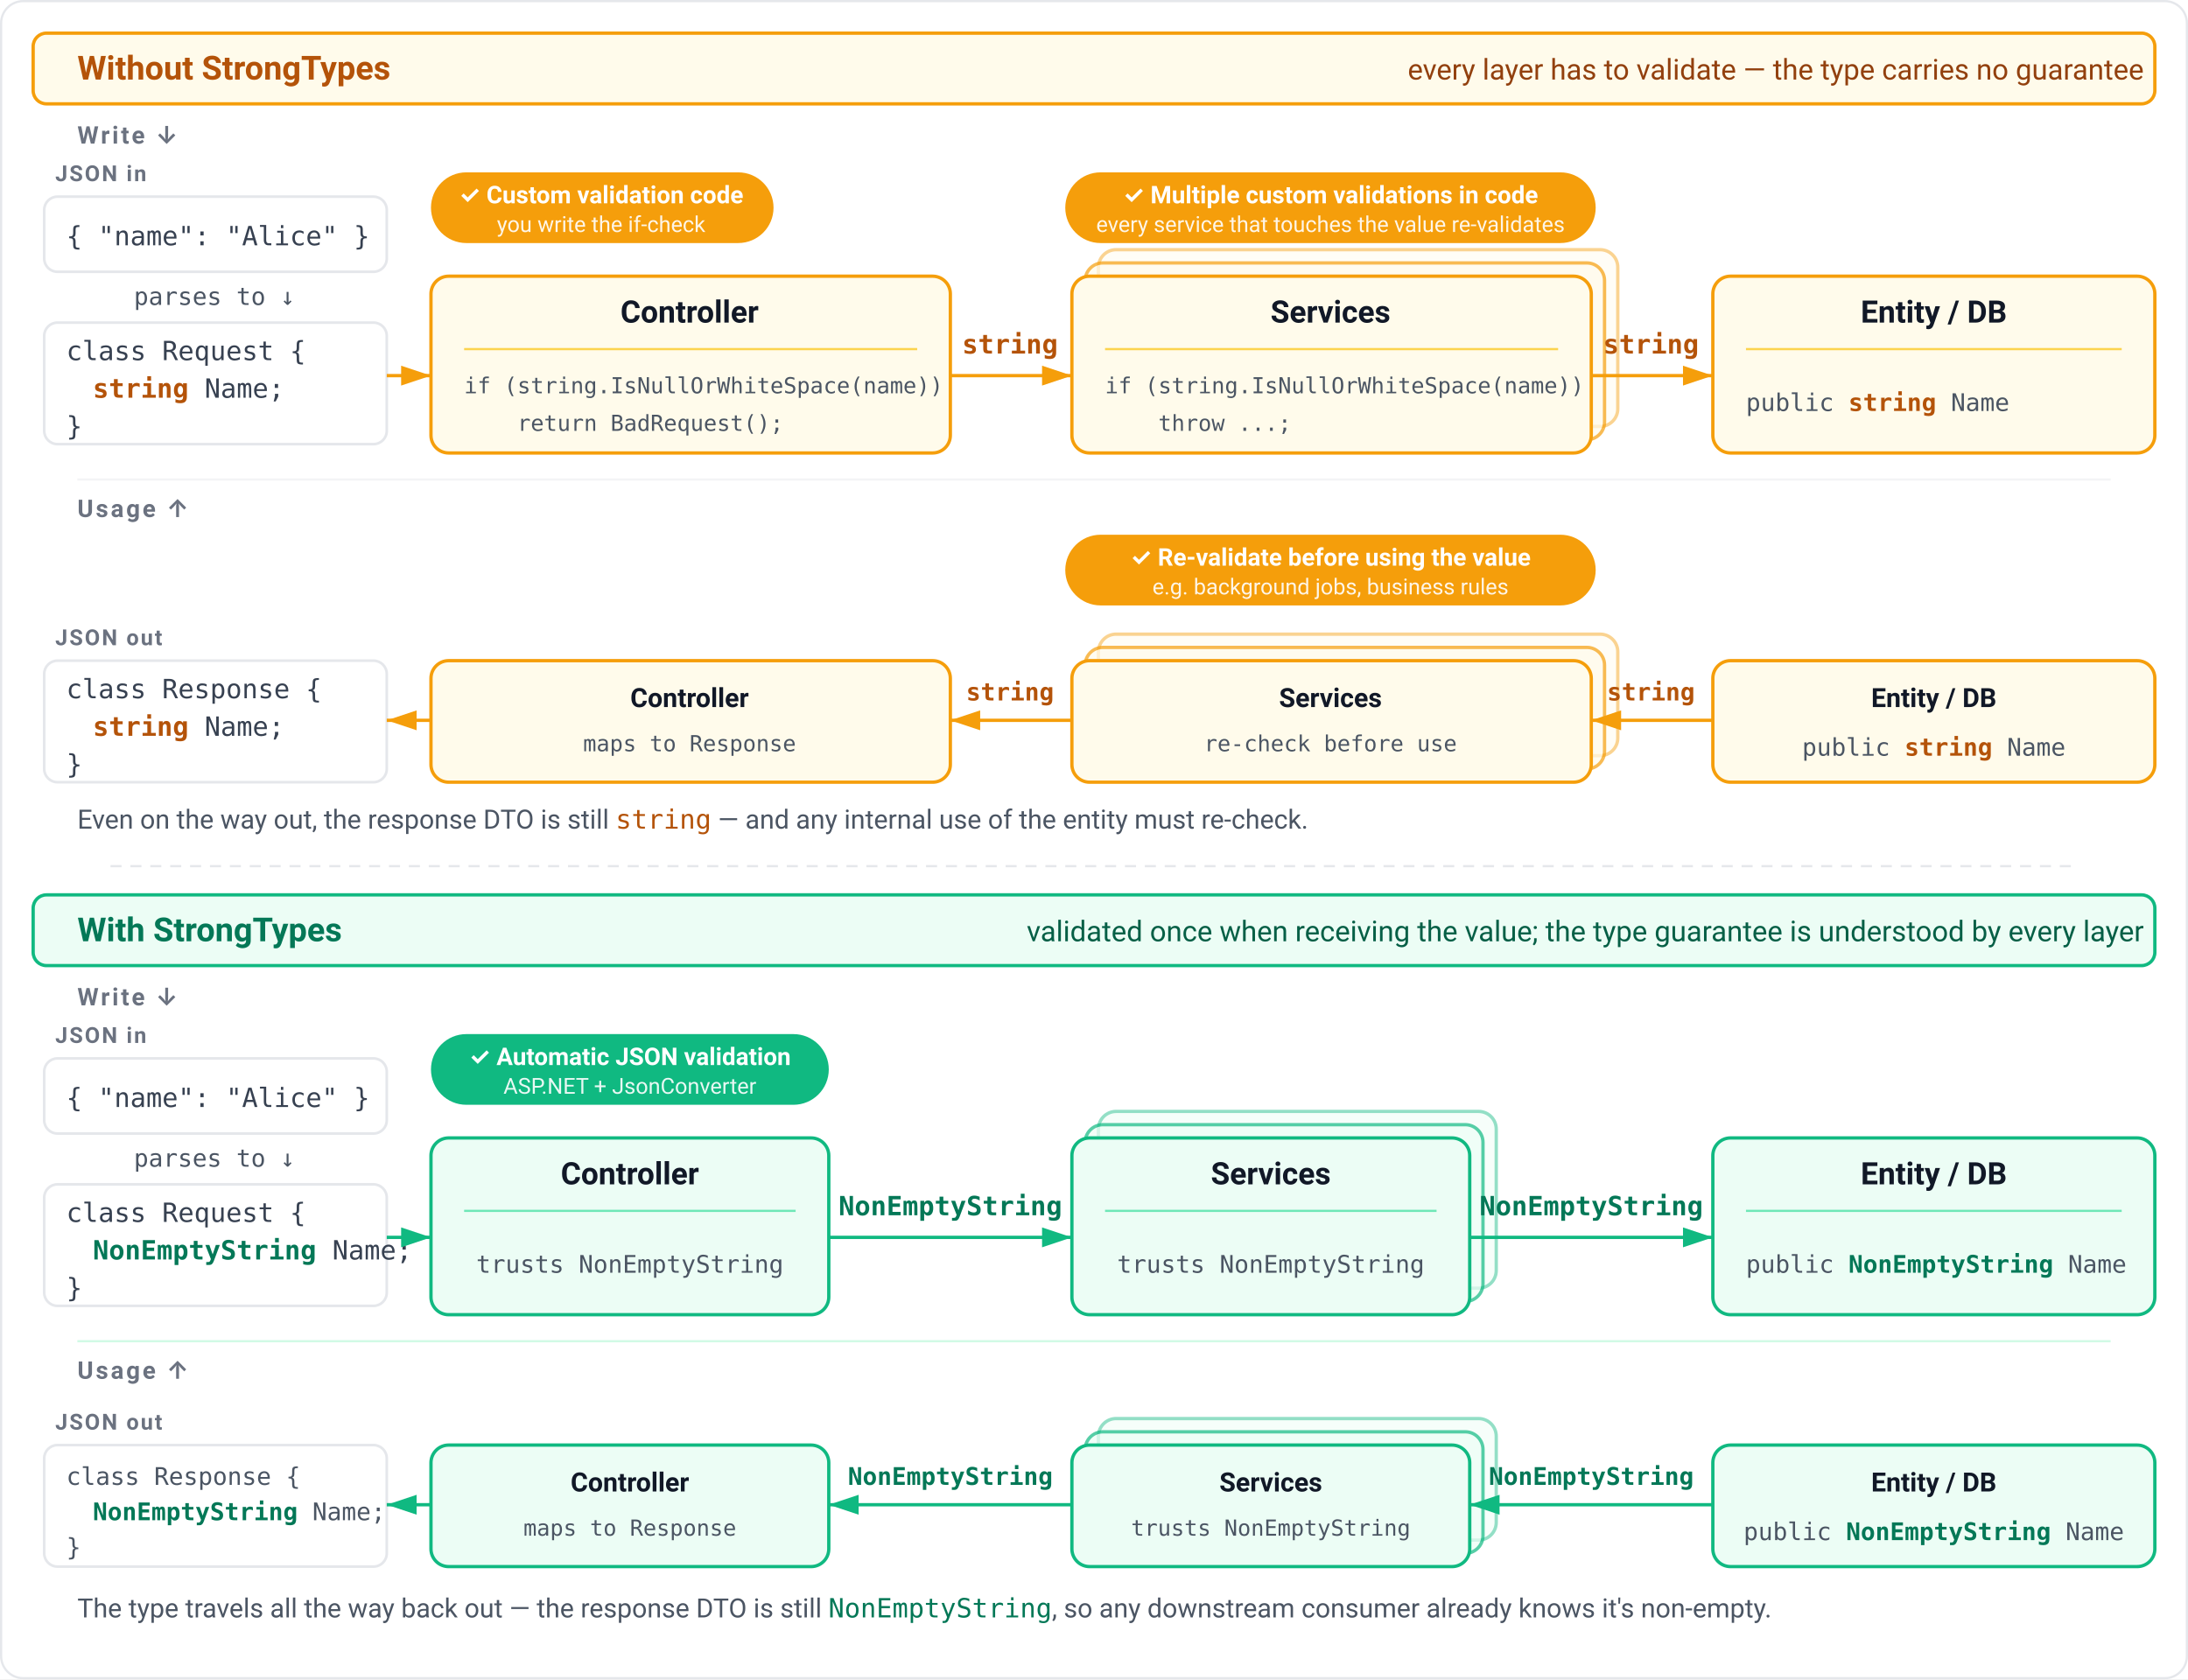
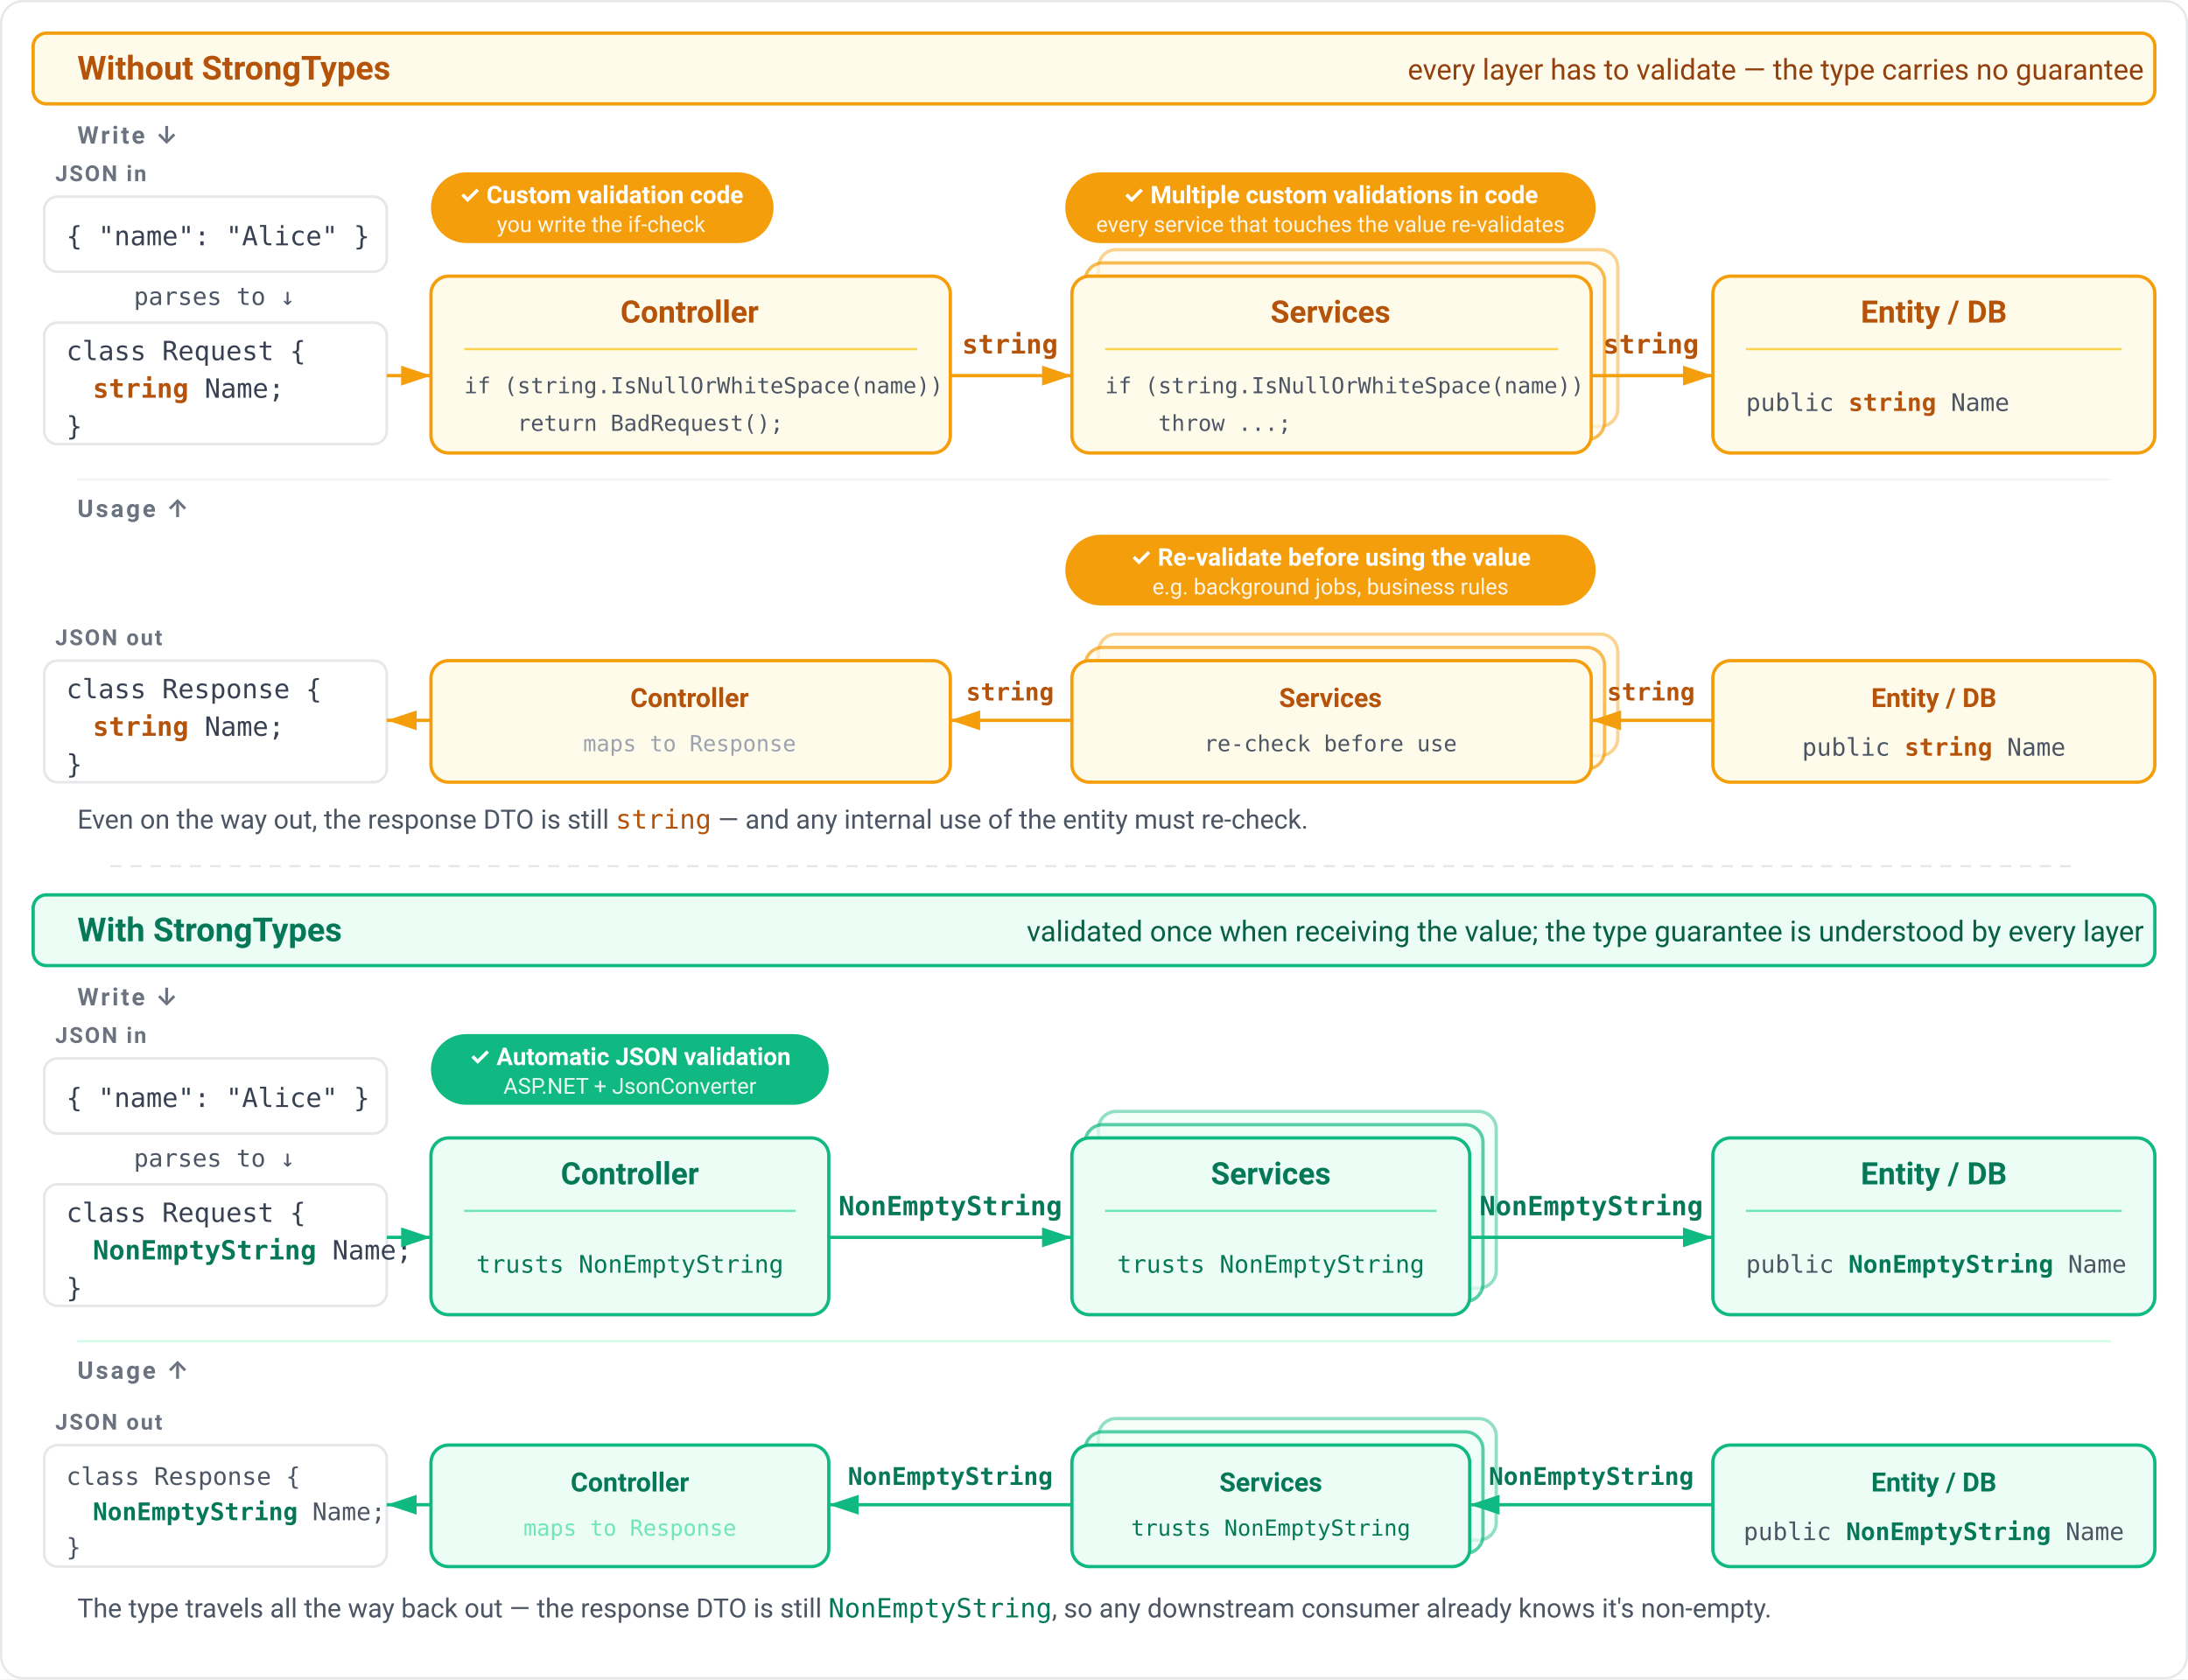
<svg xmlns="http://www.w3.org/2000/svg" viewBox="0 0 990 760" role="img" aria-label="Impact of StrongTypes on application validation boundaries">
  <style>
    .panel-title  { font: 700 15px -apple-system, BlinkMacSystemFont, 'Segoe UI', Roboto, sans-serif; }
    .panel-sub    { font: 13px -apple-system, BlinkMacSystemFont, 'Segoe UI', Roboto, sans-serif; }
    .layer-title  { font: 700 14px -apple-system, BlinkMacSystemFont, 'Segoe UI', Roboto, sans-serif; fill: #111827; }
    .layer-title-sm { font: 700 12px -apple-system, BlinkMacSystemFont, 'Segoe UI', Roboto, sans-serif; fill: #111827; }
    .mono         { font: 12px ui-monospace, SFMono-Regular, 'SF Mono', Menlo, Consolas, monospace; fill: #374151; }
    .mono-sm      { font: 11px ui-monospace, SFMono-Regular, 'SF Mono', Menlo, Consolas, monospace; fill: #4B5563; }
    .mono-xs      { font: 10px ui-monospace, SFMono-Regular, 'SF Mono', Menlo, Consolas, monospace; fill: #4B5563; }
    .external     { font: 600 10px -apple-system, BlinkMacSystemFont, 'Segoe UI', Roboto, sans-serif; fill: #6B7280; letter-spacing: 0.08em; text-transform: uppercase; }
    .flow-tag     { font: 700 11px -apple-system, BlinkMacSystemFont, 'Segoe UI', Roboto, sans-serif; fill: #6B7280; letter-spacing: 0.1em; text-transform: uppercase; }
    .type-label   { font: 600 12px ui-monospace, SFMono-Regular, 'SF Mono', Menlo, Consolas, monospace; }
    .type-label-sm { font: 600 11px ui-monospace, SFMono-Regular, 'SF Mono', Menlo, Consolas, monospace; }
    .badge-head   { font: 700 11px -apple-system, BlinkMacSystemFont, 'Segoe UI', Roboto, sans-serif; fill: #FFFFFF; }
    .badge-sub    { font: 10px -apple-system, BlinkMacSystemFont, 'Segoe UI', Roboto, sans-serif; fill: #FFFFFF; opacity: 0.9; }
    .note         { font: 12px -apple-system, BlinkMacSystemFont, 'Segoe UI', Roboto, sans-serif; fill: #4B5563; }
+ 
+     /* Semantic shape classes — override inline presentation attributes via the cascade */
+     .canvas-bg     { fill: #FFFFFF; }
+     .canvas-border { fill: none; stroke: #E5E7EB; }
+     .pill-bg       { fill: #FFFFFF; }
+     .pill-border   { stroke: #E5E7EB; }
+ 
+     .amber-bg      { fill: #FFFBEB; }
+     .amber-border  { stroke: #F59E0B; }
+     .amber-solid   { fill: #F59E0B; }
+     .amber-line    { stroke: #FCD34D; }
+     .amber-text    { fill: #B45309; }
+     .amber-text-strong { fill: #92400E; }
+ 
+     .green-bg      { fill: #ECFDF5; }
+     .green-border  { stroke: #10B981; }
+     .green-solid   { fill: #10B981; }
+     .green-line    { stroke: #6EE7B7; }
+     .green-line-soft { stroke: #D1FAE5; }
+     .green-text    { fill: #047857; }
+     .green-text-strong { fill: #065F46; }
+     .green-muted   { fill: #6EE7B7; }
+ 
+     .divider-soft  { stroke: #F3F4F6; }
+     .divider-mid   { stroke: #E5E7EB; }
+     .muted-text    { fill: #9CA3AF; }
+ 
+     @media (prefers-color-scheme: dark) {
+       .canvas-bg     { fill: #0d1117; }
+       .canvas-border { stroke: #30363d; }
+       .pill-bg       { fill: #161b22; }
+       .pill-border   { stroke: #30363d; }
+ 
+       .amber-bg      { fill: #2a1f0a; }
+       .amber-line    { stroke: #78350F; }
+       .amber-text    { fill: #FCD34D; }
+       .amber-text-strong { fill: #FDE68A; }
+ 
+       .green-bg      { fill: #0a2618; }
+       .green-line    { stroke: #065F46; }
+       .green-line-soft { stroke: #064E3B; }
+       .green-text    { fill: #34D399; }
+       .green-text-strong { fill: #6EE7B7; }
+       .green-muted   { fill: #065F46; }
+ 
+       .divider-soft  { stroke: #21262d; }
+       .divider-mid   { stroke: #30363d; }
+       .muted-text    { fill: #6e7681; }
+ 
+       .layer-title    { fill: #e6edf3; }
+       .layer-title-sm { fill: #e6edf3; }
+       .mono           { fill: #c9d1d9; }
+       .mono-sm        { fill: #8b949e; }
+       .mono-xs        { fill: #8b949e; }
+       .external       { fill: #8b949e; }
+       .flow-tag       { fill: #8b949e; }
+       .note           { fill: #8b949e; }
+     }
  </style>
  <defs>
    <marker id="imp-arrow-amber" markerWidth="10" markerHeight="10" refX="9" refY="3" orient="auto" markerUnits="strokeWidth">
      <path d="M 0,0 L 9,3 L 0,6 z" fill="#F59E0B" />
    </marker>
    <marker id="imp-arrow-green" markerWidth="10" markerHeight="10" refX="9" refY="3" orient="auto" markerUnits="strokeWidth">
      <path d="M 0,0 L 9,3 L 0,6 z" fill="#10B981" />
    </marker>
  </defs>
-   <rect width="990" height="760" fill="#FFFFFF" />
-   <rect x="0.5" y="0.5" width="989" height="759" fill="none" stroke="#E5E7EB" rx="10" />
+   <rect class="canvas-bg" width="990" height="760" />
+   <rect class="canvas-border" x="0.5" y="0.5" width="989" height="759" rx="10" />
  <g>
-     <rect x="15" y="15" width="960" height="32" rx="6" fill="#FFFBEB" stroke="#F59E0B" stroke-width="1.5" />
-     <text class="panel-title" x="35" y="36" fill="#B45309">Without StrongTypes</text>
-     <text class="panel-sub" x="970" y="36" text-anchor="end" fill="#92400E">every layer has to validate — the type carries no guarantee</text>
+     <rect class="amber-bg amber-border" x="15" y="15" width="960" height="32" rx="6" stroke-width="1.5" />
+     <text class="panel-title amber-text" x="35" y="36">Without StrongTypes</text>
+     <text class="panel-sub amber-text-strong" x="970" y="36" text-anchor="end">every layer has to validate — the type carries no guarantee</text>
    <text class="flow-tag" x="35" y="65">Write ↓</text>
    <text class="external" x="25" y="82">JSON in</text>
-     <rect x="20" y="89" width="155" height="34" rx="6" fill="#FFFFFF" stroke="#E5E7EB" stroke-width="1.2" />
+     <rect class="pill-bg pill-border" x="20" y="89" width="155" height="34" rx="6" stroke-width="1.2" />
    <text class="mono" x="30" y="111">{ "name": "Alice" }</text>
    <text class="mono-sm" x="97" y="138" text-anchor="middle">parses to ↓</text>
-     <rect x="20" y="146" width="155" height="55" rx="6" fill="#FFFFFF" stroke="#E5E7EB" stroke-width="1.2" />
+     <rect class="pill-bg pill-border" x="20" y="146" width="155" height="55" rx="6" stroke-width="1.2" />
    <text class="mono" x="30" y="163">class Request {</text>
    <text class="mono" x="42" y="180">
-       <tspan fill="#B45309" font-weight="600">string</tspan> Name;</text>
+       <tspan class="amber-text" font-weight="600">string</tspan> Name;</text>
    <text class="mono" x="30" y="197">}</text>
-     <rect x="195" y="78" width="155" height="32" rx="16" fill="#F59E0B" />
+     <rect class="amber-solid" x="195" y="78" width="155" height="32" rx="16" />
    <text class="badge-head" x="272" y="92" text-anchor="middle">✓ Custom validation code</text>
    <text class="badge-sub" x="272" y="105" text-anchor="middle">you write the if-check</text>
    <line x1="175" y1="170" x2="195" y2="170" stroke="#F59E0B" stroke-width="1.5" marker-end="url(#imp-arrow-amber)" />
-     <rect x="195" y="125" width="235" height="80" rx="8" fill="#FFFBEB" stroke="#F59E0B" stroke-width="1.5" />
-     <text class="layer-title" x="312" y="146" text-anchor="middle" fill="#B45309">Controller</text>
-     <line x1="210" y1="158" x2="415" y2="158" stroke="#FCD34D" stroke-width="1" />
+     <rect class="amber-bg amber-border" x="195" y="125" width="235" height="80" rx="8" stroke-width="1.5" />
+     <text class="layer-title amber-text" x="312" y="146" text-anchor="middle">Controller</text>
+     <line class="amber-line" x1="210" y1="158" x2="415" y2="158" stroke-width="1" />
    <text class="mono-xs" x="210" y="178">if (string.IsNullOrWhiteSpace(name))</text>
    <text class="mono-xs" x="210" y="195" xml:space="preserve">    return BadRequest();</text>
-     <rect x="482" y="78" width="240" height="32" rx="16" fill="#F59E0B" />
+     <rect class="amber-solid" x="482" y="78" width="240" height="32" rx="16" />
    <text class="badge-head" x="602" y="92" text-anchor="middle">✓ Multiple custom validations in code</text>
    <text class="badge-sub" x="602" y="105" text-anchor="middle">every service that touches the value re-validates</text>
    <line x1="430" y1="170" x2="485" y2="170" stroke="#F59E0B" stroke-width="1.5" marker-end="url(#imp-arrow-amber)" />
-     <text class="type-label" x="457" y="160" text-anchor="middle" fill="#B45309">string</text>
-     <rect x="497" y="113" width="235" height="80" rx="8" fill="#FFFBEB" stroke="#F59E0B" stroke-width="1.5" opacity="0.45" />
-     <rect x="491" y="119" width="235" height="80" rx="8" fill="#FFFBEB" stroke="#F59E0B" stroke-width="1.5" opacity="0.7" />
-     <rect x="485" y="125" width="235" height="80" rx="8" fill="#FFFBEB" stroke="#F59E0B" stroke-width="1.5" />
-     <text class="layer-title" x="602" y="146" text-anchor="middle" fill="#B45309">Services</text>
-     <line x1="500" y1="158" x2="705" y2="158" stroke="#FCD34D" stroke-width="1" />
+     <text class="type-label amber-text" x="457" y="160" text-anchor="middle">string</text>
+     <rect class="amber-bg amber-border" x="497" y="113" width="235" height="80" rx="8" stroke-width="1.5" opacity="0.45" />
+     <rect class="amber-bg amber-border" x="491" y="119" width="235" height="80" rx="8" stroke-width="1.5" opacity="0.7" />
+     <rect class="amber-bg amber-border" x="485" y="125" width="235" height="80" rx="8" stroke-width="1.5" />
+     <text class="layer-title amber-text" x="602" y="146" text-anchor="middle">Services</text>
+     <line class="amber-line" x1="500" y1="158" x2="705" y2="158" stroke-width="1" />
    <text class="mono-xs" x="500" y="178">if (string.IsNullOrWhiteSpace(name))</text>
    <text class="mono-xs" x="500" y="195" xml:space="preserve">    throw ...;</text>
    <line x1="720" y1="170" x2="775" y2="170" stroke="#F59E0B" stroke-width="1.5" marker-end="url(#imp-arrow-amber)" />
-     <text class="type-label" x="747" y="160" text-anchor="middle" fill="#B45309">string</text>
-     <rect x="775" y="125" width="200" height="80" rx="8" fill="#FFFBEB" stroke="#F59E0B" stroke-width="1.5" />
-     <text class="layer-title" x="875" y="146" text-anchor="middle" fill="#B45309">Entity / DB</text>
-     <line x1="790" y1="158" x2="960" y2="158" stroke="#FCD34D" stroke-width="1" />
-     <text class="mono-sm" x="790" y="186">public <tspan fill="#B45309" font-weight="600">string</tspan> Name</text>
-     <line x1="35" y1="217" x2="955" y2="217" stroke="#F3F4F6" stroke-width="1" />
+     <text class="type-label amber-text" x="747" y="160" text-anchor="middle">string</text>
+     <rect class="amber-bg amber-border" x="775" y="125" width="200" height="80" rx="8" stroke-width="1.5" />
+     <text class="layer-title amber-text" x="875" y="146" text-anchor="middle">Entity / DB</text>
+     <line class="amber-line" x1="790" y1="158" x2="960" y2="158" stroke-width="1" />
+     <text class="mono-sm" x="790" y="186">public <tspan class="amber-text" font-weight="600">string</tspan> Name</text>
+     <line class="divider-soft" x1="35" y1="217" x2="955" y2="217" stroke-width="1" />
    <text class="flow-tag" x="35" y="234">Usage ↑</text>
-     <rect x="482" y="242" width="240" height="32" rx="16" fill="#F59E0B" />
+     <rect class="amber-solid" x="482" y="242" width="240" height="32" rx="16" />
    <text class="badge-head" x="602" y="256" text-anchor="middle">✓ Re-validate before using the value</text>
    <text class="badge-sub" x="602" y="269" text-anchor="middle">e.g. background jobs, business rules</text>
    <text class="external" x="25" y="292">JSON out</text>
-     <rect x="20" y="299" width="155" height="55" rx="6" fill="#FFFFFF" stroke="#E5E7EB" stroke-width="1.2" />
+     <rect class="pill-bg pill-border" x="20" y="299" width="155" height="55" rx="6" stroke-width="1.2" />
    <text class="mono" x="30" y="316">class Response {</text>
    <text class="mono" x="42" y="333">
-       <tspan fill="#B45309" font-weight="600">string</tspan> Name;</text>
+       <tspan class="amber-text" font-weight="600">string</tspan> Name;</text>
    <text class="mono" x="30" y="350">}</text>
-     <rect x="195" y="299" width="235" height="55" rx="8" fill="#FFFBEB" stroke="#F59E0B" stroke-width="1.5" />
-     <text class="layer-title-sm" x="312" y="320" text-anchor="middle" fill="#B45309">Controller</text>
-     <text class="mono-xs" x="312" y="340" text-anchor="middle" font-style="italic" fill="#9CA3AF">maps to Response</text>
-     <rect x="497" y="287" width="235" height="55" rx="8" fill="#FFFBEB" stroke="#F59E0B" stroke-width="1.5" opacity="0.45" />
-     <rect x="491" y="293" width="235" height="55" rx="8" fill="#FFFBEB" stroke="#F59E0B" stroke-width="1.5" opacity="0.7" />
-     <rect x="485" y="299" width="235" height="55" rx="8" fill="#FFFBEB" stroke="#F59E0B" stroke-width="1.5" />
-     <text class="layer-title-sm" x="602" y="320" text-anchor="middle" fill="#B45309">Services</text>
+     <rect class="amber-bg amber-border" x="195" y="299" width="235" height="55" rx="8" stroke-width="1.5" />
+     <text class="layer-title-sm amber-text" x="312" y="320" text-anchor="middle">Controller</text>
+     <text class="mono-xs muted-text" x="312" y="340" text-anchor="middle" font-style="italic">maps to Response</text>
+     <rect class="amber-bg amber-border" x="497" y="287" width="235" height="55" rx="8" stroke-width="1.5" opacity="0.45" />
+     <rect class="amber-bg amber-border" x="491" y="293" width="235" height="55" rx="8" stroke-width="1.5" opacity="0.7" />
+     <rect class="amber-bg amber-border" x="485" y="299" width="235" height="55" rx="8" stroke-width="1.5" />
+     <text class="layer-title-sm amber-text" x="602" y="320" text-anchor="middle">Services</text>
    <text class="mono-xs" x="602" y="340" text-anchor="middle">re-check before use</text>
-     <rect x="775" y="299" width="200" height="55" rx="8" fill="#FFFBEB" stroke="#F59E0B" stroke-width="1.5" />
-     <text class="layer-title-sm" x="875" y="320" text-anchor="middle" fill="#B45309">Entity / DB</text>
-     <text class="mono-sm" x="875" y="342" text-anchor="middle">public <tspan fill="#B45309" font-weight="600">string</tspan> Name</text>
+     <rect class="amber-bg amber-border" x="775" y="299" width="200" height="55" rx="8" stroke-width="1.5" />
+     <text class="layer-title-sm amber-text" x="875" y="320" text-anchor="middle">Entity / DB</text>
+     <text class="mono-sm" x="875" y="342" text-anchor="middle">public <tspan class="amber-text" font-weight="600">string</tspan> Name</text>
    <line x1="775" y1="326" x2="720" y2="326" stroke="#F59E0B" stroke-width="1.5" marker-end="url(#imp-arrow-amber)" />
-     <text class="type-label-sm" x="747" y="317" text-anchor="middle" fill="#B45309">string</text>
+     <text class="type-label-sm amber-text" x="747" y="317" text-anchor="middle">string</text>
    <line x1="485" y1="326" x2="430" y2="326" stroke="#F59E0B" stroke-width="1.5" marker-end="url(#imp-arrow-amber)" />
-     <text class="type-label-sm" x="457" y="317" text-anchor="middle" fill="#B45309">string</text>
+     <text class="type-label-sm amber-text" x="457" y="317" text-anchor="middle">string</text>
    <line x1="195" y1="326" x2="175" y2="326" stroke="#F59E0B" stroke-width="1.5" marker-end="url(#imp-arrow-amber)" />
-     <text class="note" x="35" y="375">Even on the way out, the response DTO is still <tspan font-family="ui-monospace, Menlo, Consolas, monospace" fill="#B45309">string</tspan> — and any internal use of the entity must re-check.</text>
+     <text class="note" x="35" y="375">Even on the way out, the response DTO is still <tspan class="amber-text" font-family="ui-monospace, Menlo, Consolas, monospace">string</tspan> — and any internal use of the entity must re-check.</text>
  </g>
-   <line x1="50" y1="392" x2="940" y2="392" stroke="#E5E7EB" stroke-width="1" stroke-dasharray="5 4" />
+   <line class="divider-mid" x1="50" y1="392" x2="940" y2="392" stroke-width="1" stroke-dasharray="5 4" />
  <g transform="translate(0, 390)">
-     <rect x="15" y="15" width="960" height="32" rx="6" fill="#ECFDF5" stroke="#10B981" stroke-width="1.5" />
-     <text class="panel-title" x="35" y="36" fill="#047857">With StrongTypes</text>
-     <text class="panel-sub" x="970" y="36" text-anchor="end" fill="#065F46">validated once when receiving the value; the type guarantee is understood by every layer</text>
+     <rect class="green-bg green-border" x="15" y="15" width="960" height="32" rx="6" stroke-width="1.5" />
+     <text class="panel-title green-text" x="35" y="36">With StrongTypes</text>
+     <text class="panel-sub green-text-strong" x="970" y="36" text-anchor="end">validated once when receiving the value; the type guarantee is understood by every layer</text>
    <text class="flow-tag" x="35" y="65">Write ↓</text>
    <text class="external" x="25" y="82">JSON in</text>
-     <rect x="20" y="89" width="155" height="34" rx="6" fill="#FFFFFF" stroke="#E5E7EB" stroke-width="1.2" />
+     <rect class="pill-bg pill-border" x="20" y="89" width="155" height="34" rx="6" stroke-width="1.2" />
    <text class="mono" x="30" y="111">{ "name": "Alice" }</text>
    <text class="mono-sm" x="97" y="138" text-anchor="middle">parses to ↓</text>
-     <rect x="20" y="146" width="155" height="55" rx="6" fill="#FFFFFF" stroke="#E5E7EB" stroke-width="1.2" />
+     <rect class="pill-bg pill-border" x="20" y="146" width="155" height="55" rx="6" stroke-width="1.2" />
    <text class="mono" x="30" y="163">class Request {</text>
    <text class="mono" x="42" y="180">
-       <tspan fill="#047857" font-weight="600">NonEmptyString</tspan> Name;</text>
+       <tspan class="green-text" font-weight="600">NonEmptyString</tspan> Name;</text>
    <text class="mono" x="30" y="197">}</text>
-     <rect x="195" y="78" width="180" height="32" rx="16" fill="#10B981" />
+     <rect class="green-solid" x="195" y="78" width="180" height="32" rx="16" />
    <text class="badge-head" x="285" y="92" text-anchor="middle">✓ Automatic JSON validation</text>
    <text class="badge-sub" x="285" y="105" text-anchor="middle">ASP.NET + JsonConverter</text>
    <line x1="175" y1="170" x2="195" y2="170" stroke="#10B981" stroke-width="1.5" marker-end="url(#imp-arrow-green)" />
-     <rect x="195" y="125" width="180" height="80" rx="8" fill="#ECFDF5" stroke="#10B981" stroke-width="1.5" />
-     <text class="layer-title" x="285" y="146" text-anchor="middle" fill="#047857">Controller</text>
-     <line x1="210" y1="158" x2="360" y2="158" stroke="#6EE7B7" stroke-width="1" />
-     <text class="mono-sm" x="285" y="186" text-anchor="middle" fill="#047857">trusts NonEmptyString</text>
+     <rect class="green-bg green-border" x="195" y="125" width="180" height="80" rx="8" stroke-width="1.5" />
+     <text class="layer-title green-text" x="285" y="146" text-anchor="middle">Controller</text>
+     <line class="green-line" x1="210" y1="158" x2="360" y2="158" stroke-width="1" />
+     <text class="mono-sm green-text" x="285" y="186" text-anchor="middle">trusts NonEmptyString</text>
    <line x1="375" y1="170" x2="485" y2="170" stroke="#10B981" stroke-width="1.5" marker-end="url(#imp-arrow-green)" />
-     <text class="type-label" x="430" y="160" text-anchor="middle" fill="#047857">NonEmptyString</text>
-     <rect x="497" y="113" width="180" height="80" rx="8" fill="#ECFDF5" stroke="#10B981" stroke-width="1.5" opacity="0.45" />
-     <rect x="491" y="119" width="180" height="80" rx="8" fill="#ECFDF5" stroke="#10B981" stroke-width="1.5" opacity="0.7" />
-     <rect x="485" y="125" width="180" height="80" rx="8" fill="#ECFDF5" stroke="#10B981" stroke-width="1.5" />
-     <text class="layer-title" x="575" y="146" text-anchor="middle" fill="#047857">Services</text>
-     <line x1="500" y1="158" x2="650" y2="158" stroke="#6EE7B7" stroke-width="1" />
-     <text class="mono-sm" x="575" y="186" text-anchor="middle" fill="#047857">trusts NonEmptyString</text>
+     <text class="type-label green-text" x="430" y="160" text-anchor="middle">NonEmptyString</text>
+     <rect class="green-bg green-border" x="497" y="113" width="180" height="80" rx="8" stroke-width="1.5" opacity="0.45" />
+     <rect class="green-bg green-border" x="491" y="119" width="180" height="80" rx="8" stroke-width="1.5" opacity="0.7" />
+     <rect class="green-bg green-border" x="485" y="125" width="180" height="80" rx="8" stroke-width="1.5" />
+     <text class="layer-title green-text" x="575" y="146" text-anchor="middle">Services</text>
+     <line class="green-line" x1="500" y1="158" x2="650" y2="158" stroke-width="1" />
+     <text class="mono-sm green-text" x="575" y="186" text-anchor="middle">trusts NonEmptyString</text>
    <line x1="665" y1="170" x2="775" y2="170" stroke="#10B981" stroke-width="1.5" marker-end="url(#imp-arrow-green)" />
-     <text class="type-label" x="720" y="160" text-anchor="middle" fill="#047857">NonEmptyString</text>
-     <rect x="775" y="125" width="200" height="80" rx="8" fill="#ECFDF5" stroke="#10B981" stroke-width="1.5" />
-     <text class="layer-title" x="875" y="146" text-anchor="middle" fill="#047857">Entity / DB</text>
-     <line x1="790" y1="158" x2="960" y2="158" stroke="#6EE7B7" stroke-width="1" />
-     <text class="mono-sm" x="790" y="186">public <tspan fill="#047857" font-weight="600">NonEmptyString</tspan> Name</text>
-     <line x1="35" y1="217" x2="955" y2="217" stroke="#D1FAE5" stroke-width="1" />
+     <text class="type-label green-text" x="720" y="160" text-anchor="middle">NonEmptyString</text>
+     <rect class="green-bg green-border" x="775" y="125" width="200" height="80" rx="8" stroke-width="1.5" />
+     <text class="layer-title green-text" x="875" y="146" text-anchor="middle">Entity / DB</text>
+     <line class="green-line" x1="790" y1="158" x2="960" y2="158" stroke-width="1" />
+     <text class="mono-sm" x="790" y="186">public <tspan class="green-text" font-weight="600">NonEmptyString</tspan> Name</text>
+     <line class="green-line-soft" x1="35" y1="217" x2="955" y2="217" stroke-width="1" />
    <text class="flow-tag" x="35" y="234">Usage ↑</text>
    <text class="external" x="25" y="257">JSON out</text>
-     <rect x="20" y="264" width="155" height="55" rx="6" fill="#FFFFFF" stroke="#E5E7EB" stroke-width="1.2" />
+     <rect class="pill-bg pill-border" x="20" y="264" width="155" height="55" rx="6" stroke-width="1.2" />
    <text class="mono-sm" x="30" y="282">class Response {</text>
    <text class="mono-sm" x="42" y="298">
-       <tspan fill="#047857" font-weight="600">NonEmptyString</tspan> Name;</text>
+       <tspan class="green-text" font-weight="600">NonEmptyString</tspan> Name;</text>
    <text class="mono-sm" x="30" y="314">}</text>
-     <rect x="195" y="264" width="180" height="55" rx="8" fill="#ECFDF5" stroke="#10B981" stroke-width="1.5" />
-     <text class="layer-title-sm" x="285" y="285" text-anchor="middle" fill="#047857">Controller</text>
-     <text class="mono-xs" x="285" y="305" text-anchor="middle" font-style="italic" fill="#6EE7B7">maps to Response</text>
-     <rect x="497" y="252" width="180" height="55" rx="8" fill="#ECFDF5" stroke="#10B981" stroke-width="1.5" opacity="0.45" />
-     <rect x="491" y="258" width="180" height="55" rx="8" fill="#ECFDF5" stroke="#10B981" stroke-width="1.5" opacity="0.7" />
-     <rect x="485" y="264" width="180" height="55" rx="8" fill="#ECFDF5" stroke="#10B981" stroke-width="1.5" />
-     <text class="layer-title-sm" x="575" y="285" text-anchor="middle" fill="#047857">Services</text>
-     <text class="mono-xs" x="575" y="305" text-anchor="middle" fill="#047857">trusts NonEmptyString</text>
-     <rect x="775" y="264" width="200" height="55" rx="8" fill="#ECFDF5" stroke="#10B981" stroke-width="1.5" />
-     <text class="layer-title-sm" x="875" y="285" text-anchor="middle" fill="#047857">Entity / DB</text>
-     <text class="mono-sm" x="875" y="307" text-anchor="middle">public <tspan fill="#047857" font-weight="600">NonEmptyString</tspan> Name</text>
+     <rect class="green-bg green-border" x="195" y="264" width="180" height="55" rx="8" stroke-width="1.5" />
+     <text class="layer-title-sm green-text" x="285" y="285" text-anchor="middle">Controller</text>
+     <text class="mono-xs green-muted" x="285" y="305" text-anchor="middle" font-style="italic">maps to Response</text>
+     <rect class="green-bg green-border" x="497" y="252" width="180" height="55" rx="8" stroke-width="1.5" opacity="0.45" />
+     <rect class="green-bg green-border" x="491" y="258" width="180" height="55" rx="8" stroke-width="1.5" opacity="0.7" />
+     <rect class="green-bg green-border" x="485" y="264" width="180" height="55" rx="8" stroke-width="1.5" />
+     <text class="layer-title-sm green-text" x="575" y="285" text-anchor="middle">Services</text>
+     <text class="mono-xs green-text" x="575" y="305" text-anchor="middle">trusts NonEmptyString</text>
+     <rect class="green-bg green-border" x="775" y="264" width="200" height="55" rx="8" stroke-width="1.5" />
+     <text class="layer-title-sm green-text" x="875" y="285" text-anchor="middle">Entity / DB</text>
+     <text class="mono-sm" x="875" y="307" text-anchor="middle">public <tspan class="green-text" font-weight="600">NonEmptyString</tspan> Name</text>
    <line x1="775" y1="291" x2="665" y2="291" stroke="#10B981" stroke-width="1.5" marker-end="url(#imp-arrow-green)" />
-     <text class="type-label-sm" x="720" y="282" text-anchor="middle" fill="#047857">NonEmptyString</text>
+     <text class="type-label-sm green-text" x="720" y="282" text-anchor="middle">NonEmptyString</text>
    <line x1="485" y1="291" x2="375" y2="291" stroke="#10B981" stroke-width="1.5" marker-end="url(#imp-arrow-green)" />
-     <text class="type-label-sm" x="430" y="282" text-anchor="middle" fill="#047857">NonEmptyString</text>
+     <text class="type-label-sm green-text" x="430" y="282" text-anchor="middle">NonEmptyString</text>
    <line x1="195" y1="291" x2="175" y2="291" stroke="#10B981" stroke-width="1.5" marker-end="url(#imp-arrow-green)" />
-     <text class="note" x="35" y="342">The type travels all the way back out — the response DTO is still <tspan font-family="ui-monospace, Menlo, Consolas, monospace" fill="#047857">NonEmptyString</tspan>, so any downstream consumer already knows it's non-empty.</text>
+     <text class="note" x="35" y="342">The type travels all the way back out — the response DTO is still <tspan class="green-text" font-family="ui-monospace, Menlo, Consolas, monospace">NonEmptyString</tspan>, so any downstream consumer already knows it's non-empty.</text>
  </g>
</svg>
